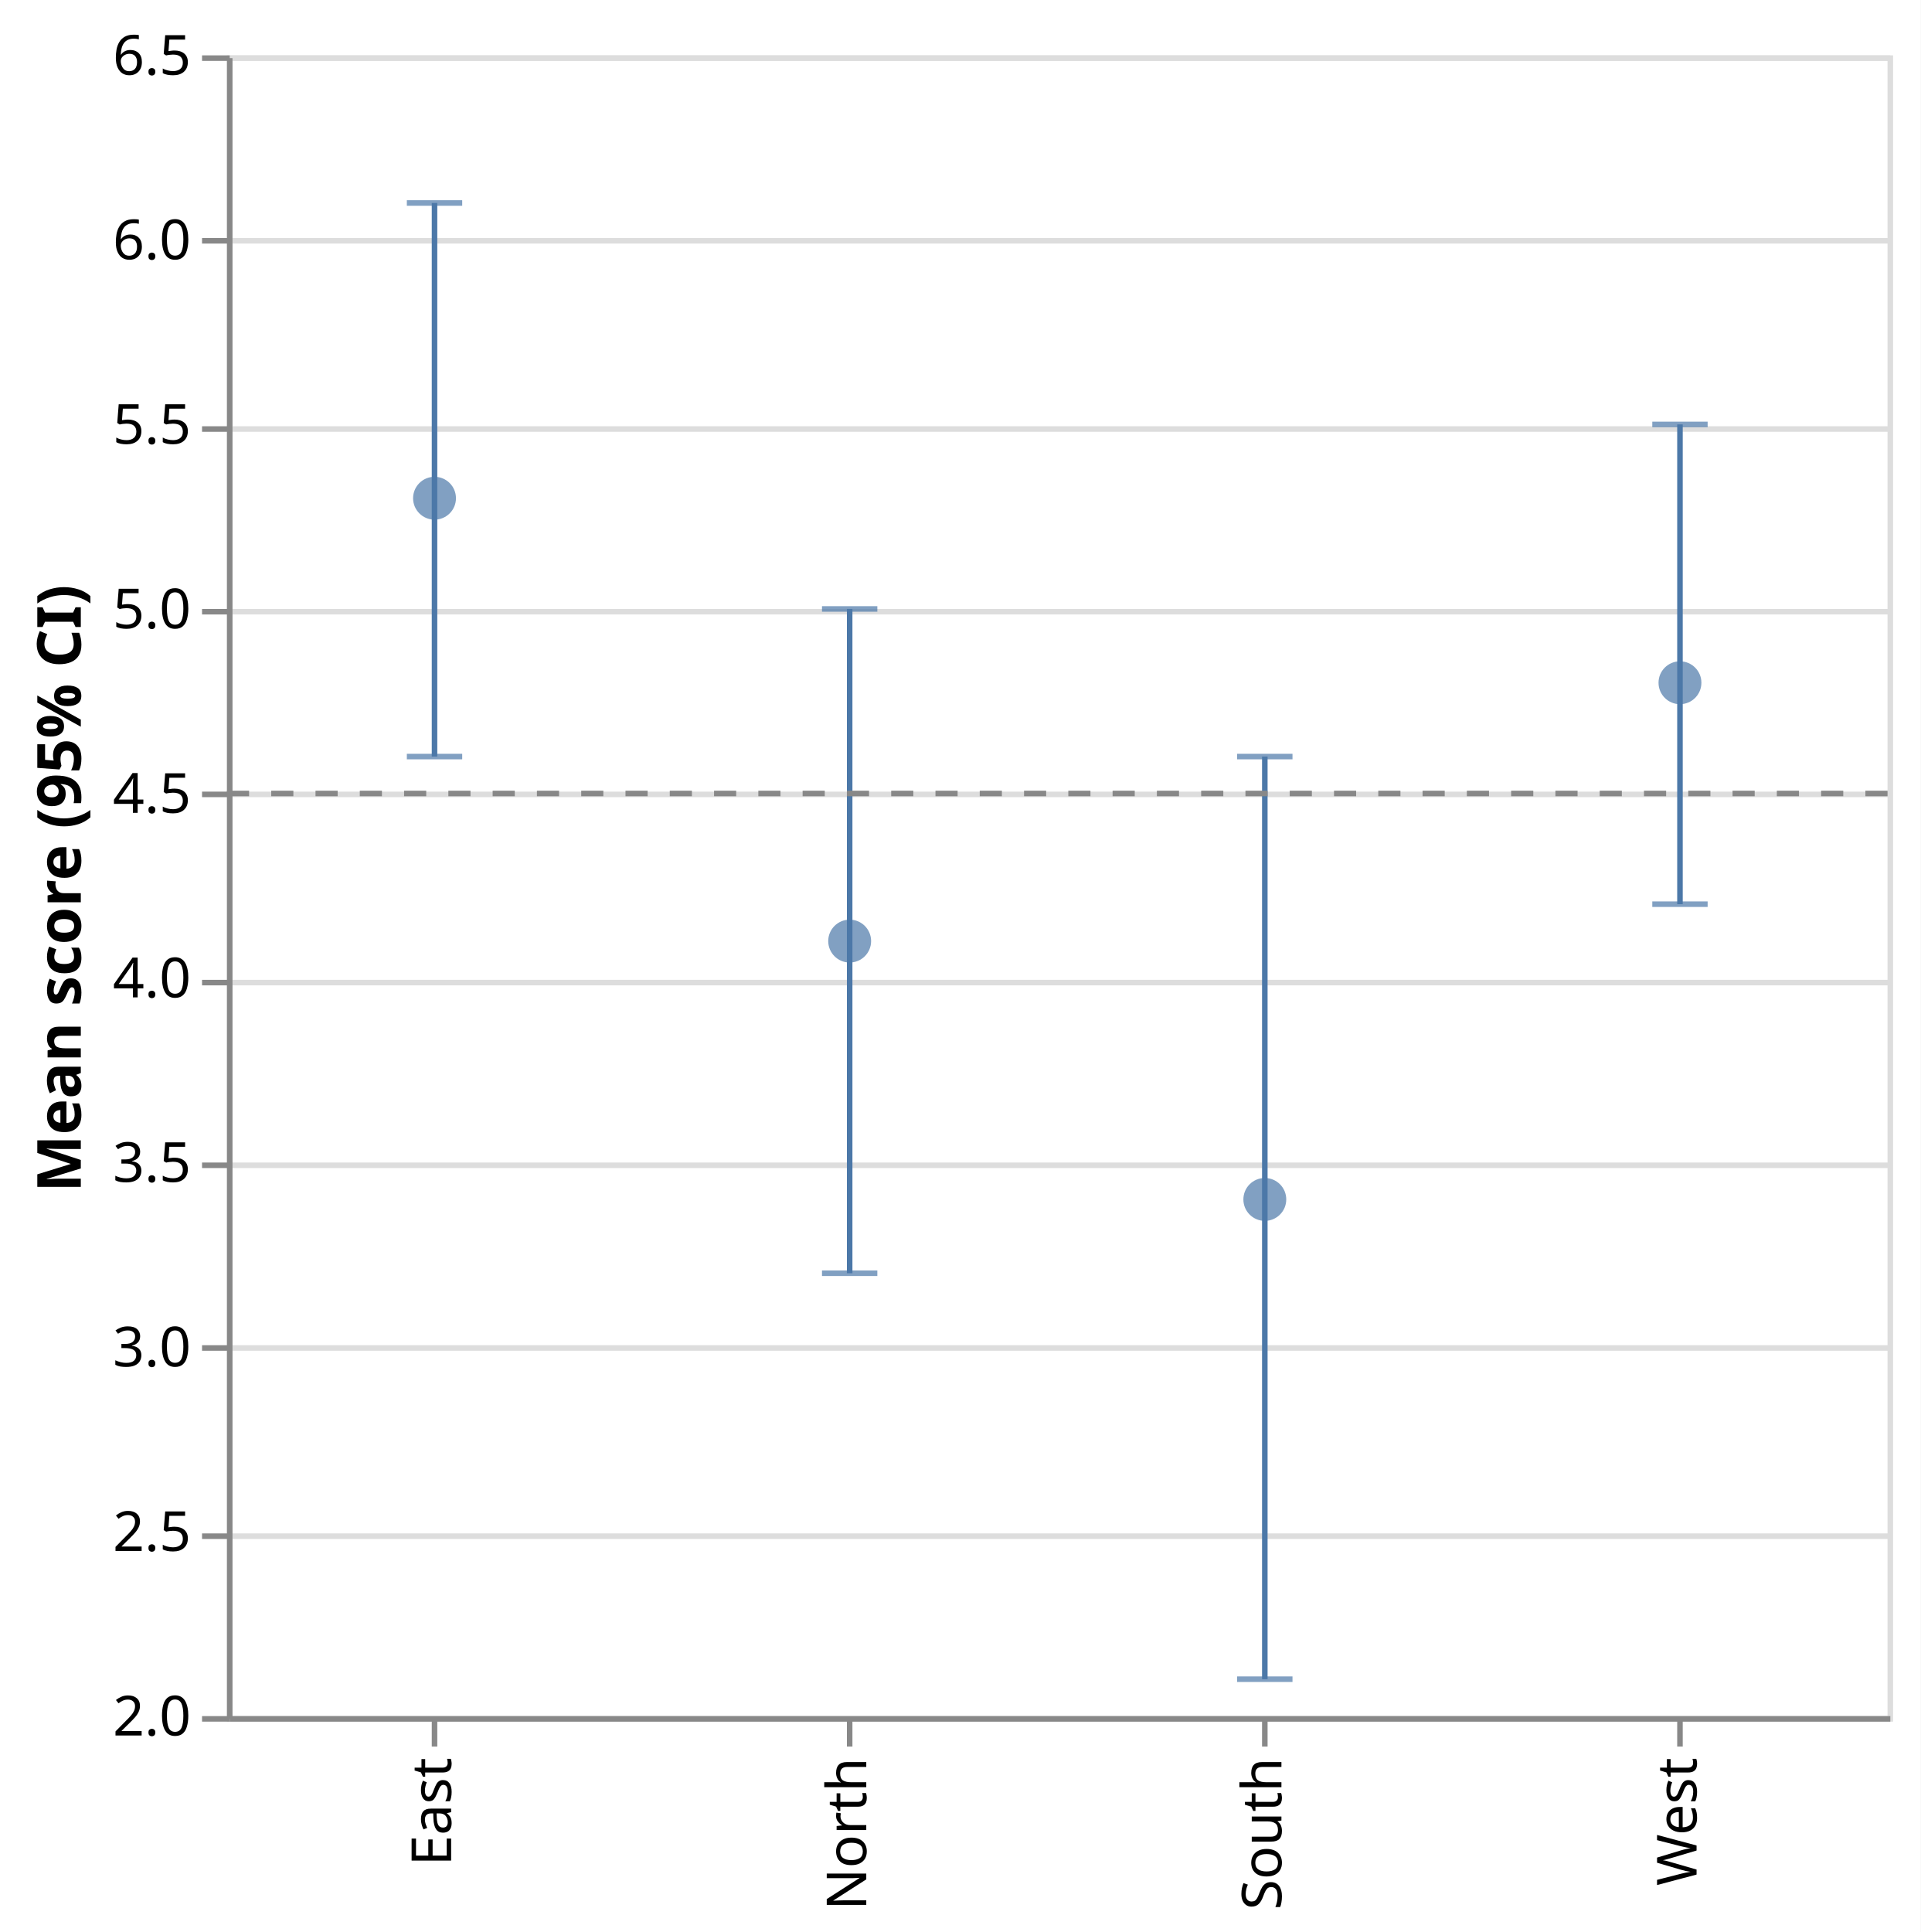
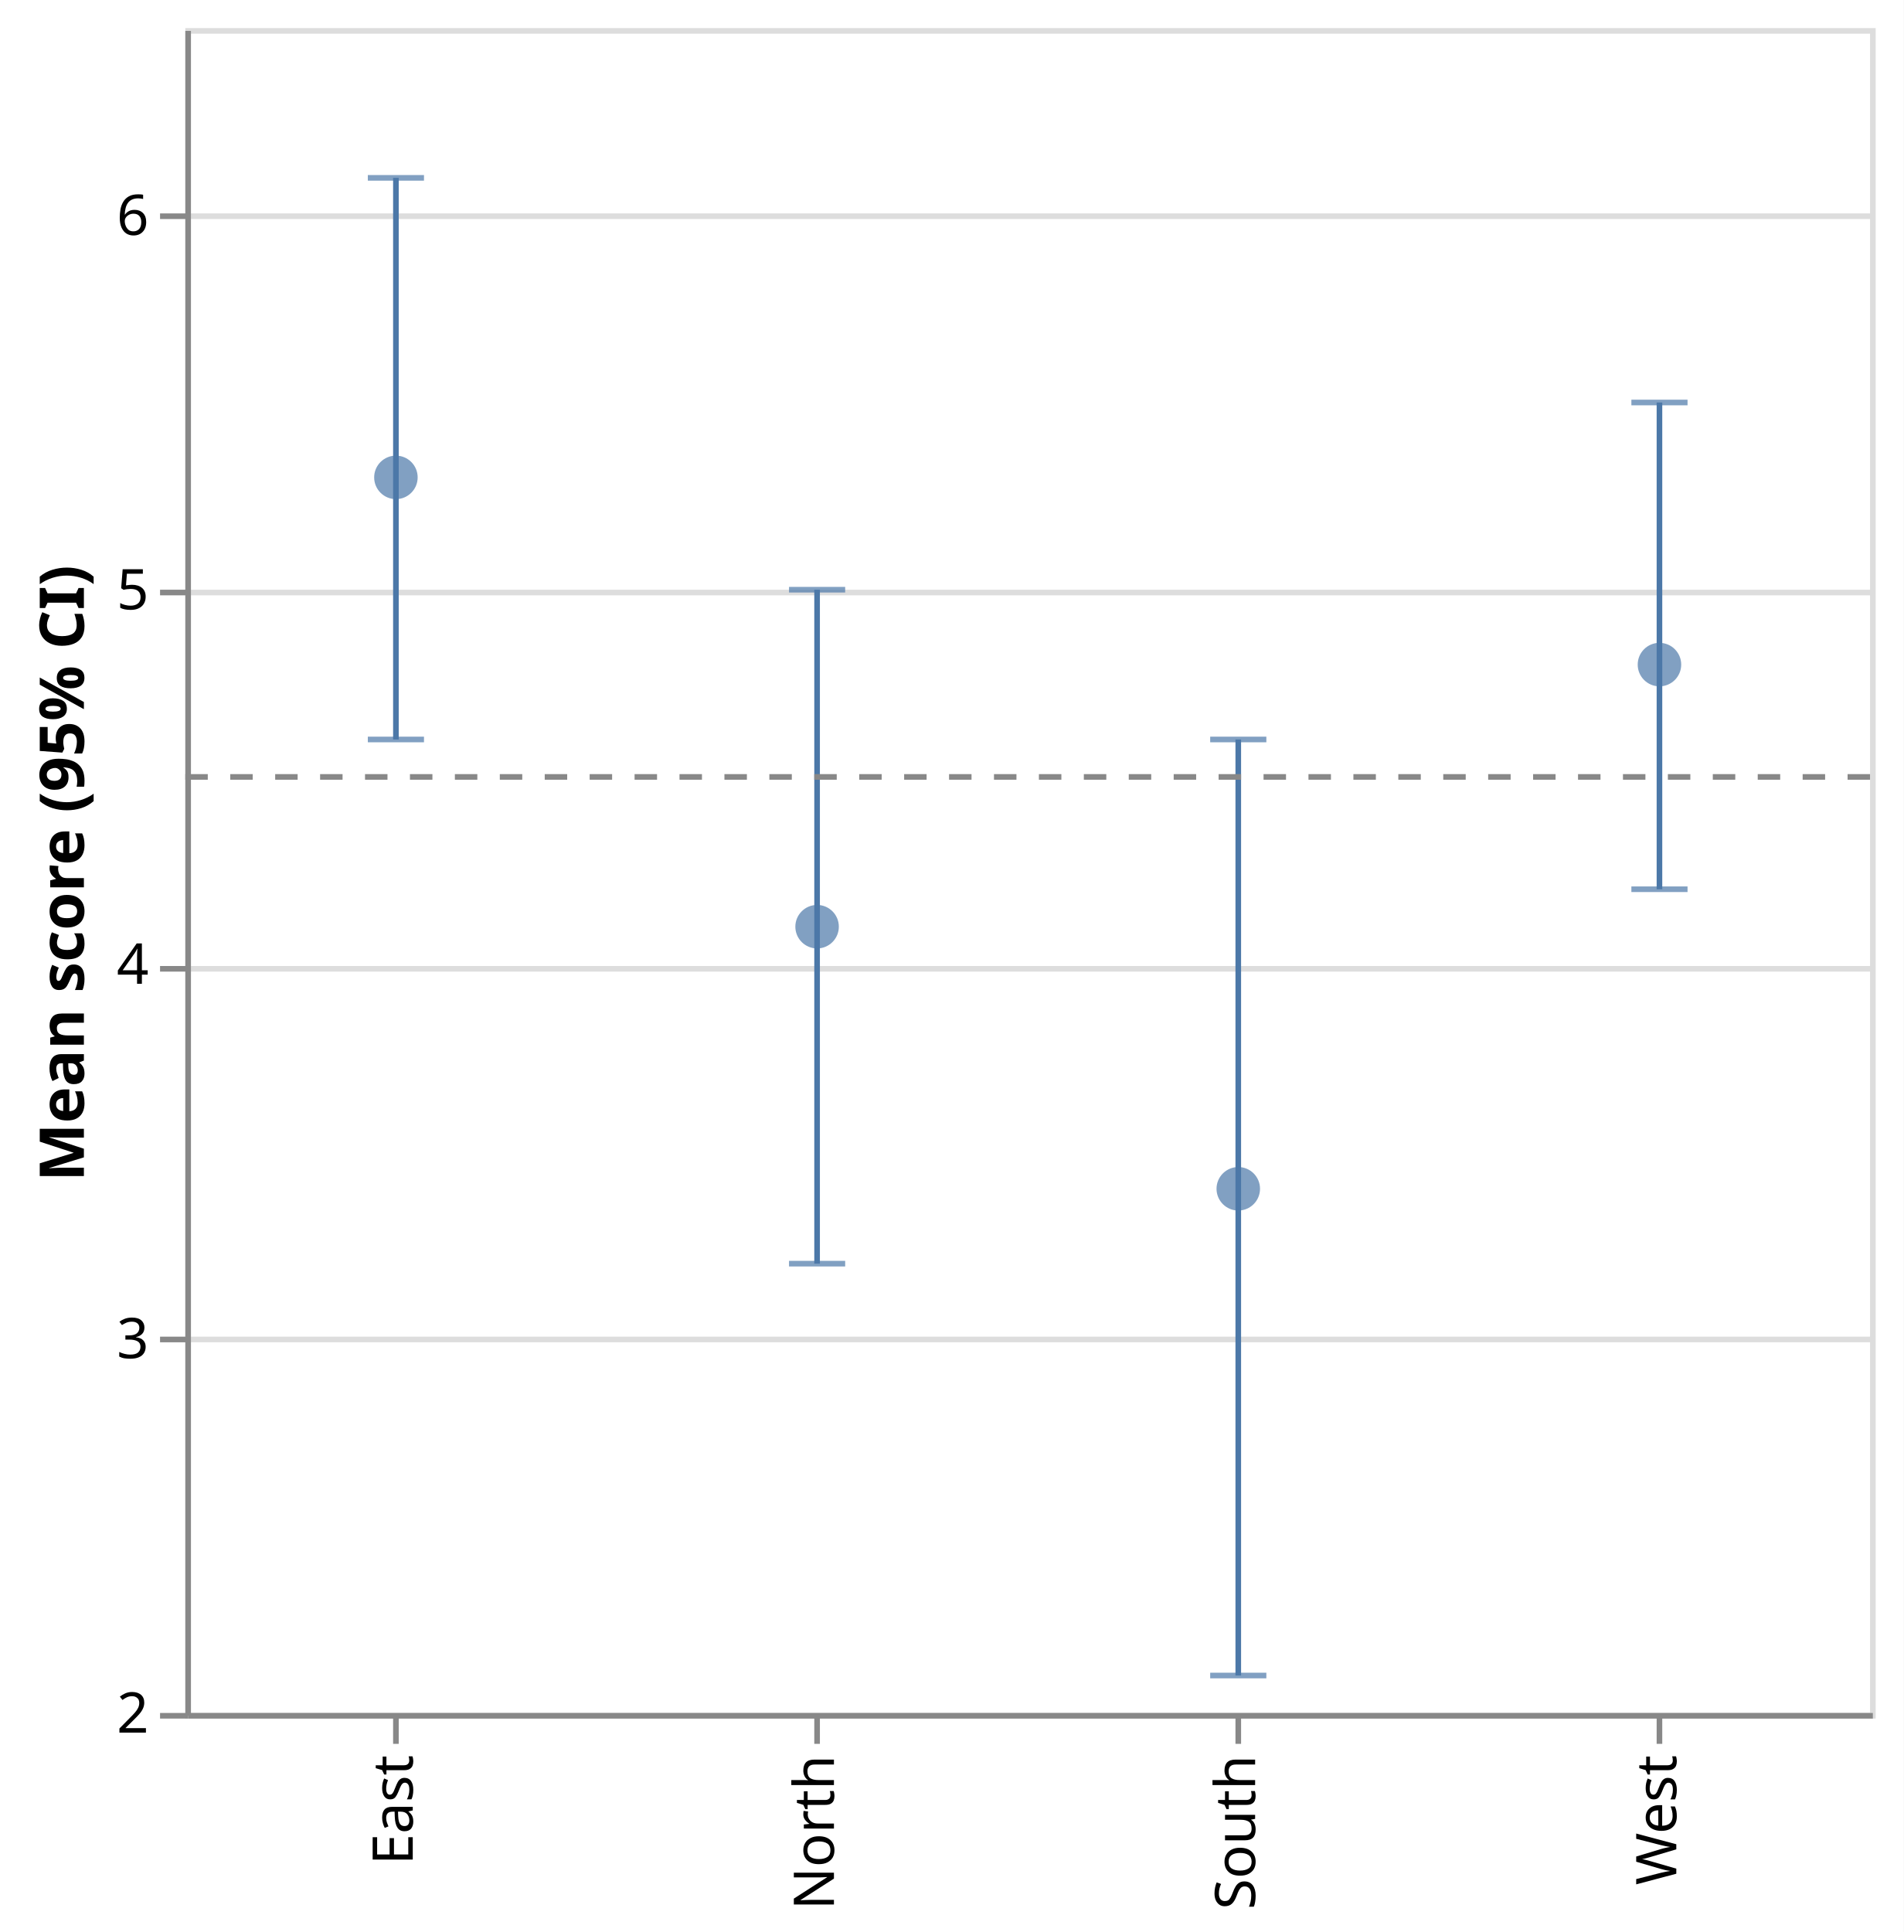
- <svg xmlns="http://www.w3.org/2000/svg" version="1.1" class="marks" width="347" height="349" viewBox="0 0 347 349">
-   <rect width="347" height="349" fill="white" />
-   <g fill="none" stroke-miterlimit="10" transform="translate(41,10)">
+ <svg xmlns="http://www.w3.org/2000/svg" version="1.1" class="marks" width="339" height="344" viewBox="0 0 339 344">
+   <rect width="339" height="344" fill="white" />
+   <g fill="none" stroke-miterlimit="10" transform="translate(33,5)">
    <g class="mark-group role-frame root" role="graphics-object" aria-roledescription="group mark container">
      <g transform="translate(0,0)">
        <path class="background" aria-hidden="true" d="M0.5,0.5h300v300h-300Z" stroke="#ddd" />
        <g>
          <g class="mark-group role-axis" aria-hidden="true">
            <g transform="translate(0.5,0.5)">
              <path class="background" aria-hidden="true" d="M0,0h0v0h0Z" pointer-events="none" />
              <g>
                <g class="mark-rule role-axis-grid" pointer-events="none">
                  <line transform="translate(0,300)" x2="300" y2="0" stroke="#ddd" stroke-width="1" opacity="1" />
-                   <line transform="translate(0,267)" x2="300" y2="0" stroke="#ddd" stroke-width="1" opacity="1" />
                  <line transform="translate(0,233)" x2="300" y2="0" stroke="#ddd" stroke-width="1" opacity="1" />
-                   <line transform="translate(0,200)" x2="300" y2="0" stroke="#ddd" stroke-width="1" opacity="1" />
                  <line transform="translate(0,167)" x2="300" y2="0" stroke="#ddd" stroke-width="1" opacity="1" />
-                   <line transform="translate(0,133)" x2="300" y2="0" stroke="#ddd" stroke-width="1" opacity="1" />
                  <line transform="translate(0,100)" x2="300" y2="0" stroke="#ddd" stroke-width="1" opacity="1" />
-                   <line transform="translate(0,67)" x2="300" y2="0" stroke="#ddd" stroke-width="1" opacity="1" />
                  <line transform="translate(0,33)" x2="300" y2="0" stroke="#ddd" stroke-width="1" opacity="1" />
-                   <line transform="translate(0,0)" x2="300" y2="0" stroke="#ddd" stroke-width="1" opacity="1" />
                </g>
              </g>
              <path class="foreground" aria-hidden="true" d="" pointer-events="none" display="none" />
            </g>
          </g>
          <g class="mark-group role-axis" role="graphics-symbol" aria-roledescription="axis" aria-label="X-axis for a discrete scale with 4 values: East, North, South, West">
            <g transform="translate(0.5,300.5)">
              <path class="background" aria-hidden="true" d="M0,0h0v0h0Z" pointer-events="none" />
              <g>
                <g class="mark-rule role-axis-tick" pointer-events="none">
                  <line transform="translate(37,0)" x2="0" y2="5" stroke="#888" stroke-width="1" opacity="1" />
                  <line transform="translate(112,0)" x2="0" y2="5" stroke="#888" stroke-width="1" opacity="1" />
                  <line transform="translate(187,0)" x2="0" y2="5" stroke="#888" stroke-width="1" opacity="1" />
                  <line transform="translate(262,0)" x2="0" y2="5" stroke="#888" stroke-width="1" opacity="1" />
                </g>
                <g class="mark-text role-axis-label" pointer-events="none">
                  <text text-anchor="end" transform="translate(37,7) rotate(270) translate(0,3)" font-family="sans-serif" font-size="10px" fill="#000" opacity="1">East</text>
                  <text text-anchor="end" transform="translate(112,7) rotate(270) translate(0,3)" font-family="sans-serif" font-size="10px" fill="#000" opacity="1">North</text>
                  <text text-anchor="end" transform="translate(187,7) rotate(270) translate(0,3)" font-family="sans-serif" font-size="10px" fill="#000" opacity="1">South</text>
                  <text text-anchor="end" transform="translate(262,7) rotate(270) translate(0,3)" font-family="sans-serif" font-size="10px" fill="#000" opacity="1">West</text>
                </g>
                <g class="mark-rule role-axis-domain" pointer-events="none">
                  <line transform="translate(0,0)" x2="300" y2="0" stroke="#888" stroke-width="1" opacity="1" />
                </g>
              </g>
              <path class="foreground" aria-hidden="true" d="" pointer-events="none" display="none" />
            </g>
          </g>
          <g class="mark-group role-axis" role="graphics-symbol" aria-roledescription="axis" aria-label="Y-axis titled 'Mean score (95% CI)' for a linear scale with values from 2 to 7">
            <g transform="translate(0.5,0.5)">
              <path class="background" aria-hidden="true" d="M0,0h0v0h0Z" pointer-events="none" />
              <g>
                <g class="mark-rule role-axis-tick" pointer-events="none">
                  <line transform="translate(0,300)" x2="-5" y2="0" stroke="#888" stroke-width="1" opacity="1" />
-                   <line transform="translate(0,267)" x2="-5" y2="0" stroke="#888" stroke-width="1" opacity="1" />
                  <line transform="translate(0,233)" x2="-5" y2="0" stroke="#888" stroke-width="1" opacity="1" />
-                   <line transform="translate(0,200)" x2="-5" y2="0" stroke="#888" stroke-width="1" opacity="1" />
                  <line transform="translate(0,167)" x2="-5" y2="0" stroke="#888" stroke-width="1" opacity="1" />
-                   <line transform="translate(0,133)" x2="-5" y2="0" stroke="#888" stroke-width="1" opacity="1" />
                  <line transform="translate(0,100)" x2="-5" y2="0" stroke="#888" stroke-width="1" opacity="1" />
-                   <line transform="translate(0,67)" x2="-5" y2="0" stroke="#888" stroke-width="1" opacity="1" />
                  <line transform="translate(0,33)" x2="-5" y2="0" stroke="#888" stroke-width="1" opacity="1" />
-                   <line transform="translate(0,0)" x2="-5" y2="0" stroke="#888" stroke-width="1" opacity="1" />
                </g>
                <g class="mark-text role-axis-label" pointer-events="none">
-                   <text text-anchor="end" transform="translate(-7,303)" font-family="sans-serif" font-size="10px" fill="#000" opacity="1">2.0</text>
-                   <text text-anchor="end" transform="translate(-7,269.6667)" font-family="sans-serif" font-size="10px" fill="#000" opacity="1">2.5</text>
-                   <text text-anchor="end" transform="translate(-7,236.3333)" font-family="sans-serif" font-size="10px" fill="#000" opacity="1">3.0</text>
-                   <text text-anchor="end" transform="translate(-7,203)" font-family="sans-serif" font-size="10px" fill="#000" opacity="1">3.5</text>
-                   <text text-anchor="end" transform="translate(-7,169.6667)" font-family="sans-serif" font-size="10px" fill="#000" opacity="1">4.0</text>
-                   <text text-anchor="end" transform="translate(-7,136.3333)" font-family="sans-serif" font-size="10px" fill="#000" opacity="1">4.5</text>
-                   <text text-anchor="end" transform="translate(-7,103)" font-family="sans-serif" font-size="10px" fill="#000" opacity="1">5.0</text>
-                   <text text-anchor="end" transform="translate(-7,69.66667)" font-family="sans-serif" font-size="10px" fill="#000" opacity="1">5.5</text>
-                   <text text-anchor="end" transform="translate(-7,36.33333)" font-family="sans-serif" font-size="10px" fill="#000" opacity="1">6.0</text>
-                   <text text-anchor="end" transform="translate(-7,3)" font-family="sans-serif" font-size="10px" fill="#000" opacity="1">6.5</text>
+                   <text text-anchor="end" transform="translate(-7,303)" font-family="sans-serif" font-size="10px" fill="#000" opacity="1">2</text>
+                   <text text-anchor="end" transform="translate(-7,236.3333)" font-family="sans-serif" font-size="10px" fill="#000" opacity="1">3</text>
+                   <text text-anchor="end" transform="translate(-7,169.6667)" font-family="sans-serif" font-size="10px" fill="#000" opacity="1">4</text>
+                   <text text-anchor="end" transform="translate(-7,103)" font-family="sans-serif" font-size="10px" fill="#000" opacity="1">5</text>
+                   <text text-anchor="end" transform="translate(-7,36.33333)" font-family="sans-serif" font-size="10px" fill="#000" opacity="1">6</text>
                </g>
                <g class="mark-rule role-axis-domain" pointer-events="none">
                  <line transform="translate(0,300)" x2="0" y2="-300" stroke="#888" stroke-width="1" opacity="1" />
                </g>
                <g class="mark-text role-axis-title" pointer-events="none">
-                   <text text-anchor="middle" transform="translate(-24.90137,150) rotate(-90) translate(0,-2)" font-family="sans-serif" font-size="11px" font-weight="bold" fill="#000" opacity="1">Mean score (95% CI)</text>
+                   <text text-anchor="middle" transform="translate(-16.56152,150) rotate(-90) translate(0,-2)" font-family="sans-serif" font-size="11px" font-weight="bold" fill="#000" opacity="1">Mean score (95% CI)</text>
                </g>
              </g>
              <path class="foreground" aria-hidden="true" d="" pointer-events="none" display="none" />
            </g>
          </g>
          <g class="mark-rect role-mark layer_0_layer_0_marks" aria-hidden="true">
            <path d="M107.5,219.5h10v1h-10Z" fill="#4C78A8" opacity="0.7" />
            <path d="M32.5,126.167h10v1h-10Z" fill="#4C78A8" opacity="0.7" />
            <path d="M182.5,292.833h10v1h-10Z" fill="#4C78A8" opacity="0.7" />
            <path d="M257.5,152.833h10v1h-10Z" fill="#4C78A8" opacity="0.7" />
          </g>
          <g class="mark-rect role-mark layer_0_layer_1_marks" aria-hidden="true">
            <path d="M107.5,99.5h10v1h-10Z" fill="#4C78A8" opacity="0.7" />
            <path d="M32.5,26.167h10v1h-10Z" fill="#4C78A8" opacity="0.7" />
            <path d="M182.5,126.167h10v1h-10Z" fill="#4C78A8" opacity="0.7" />
            <path d="M257.5,66.167h10v1h-10Z" fill="#4C78A8" opacity="0.7" />
          </g>
          <g class="mark-rule role-mark layer_0_layer_2_marks" role="graphics-object" aria-roledescription="rule mark container">
            <line aria-label="site: North; Mean score (95% CI): 3.2; upper_lower: 5; upper: 5; lower: 3.2" role="graphics-symbol" aria-roledescription="errorbar" transform="translate(112.5,220)" x2="0" y2="-120" stroke="#4C78A8" />
            <line aria-label="site: East; Mean score (95% CI): 4.6; upper_lower: 6.1; upper: 6.1; lower: 4.6" role="graphics-symbol" aria-roledescription="errorbar" transform="translate(37.5,126.6667)" x2="0" y2="-100" stroke="#4C78A8" />
            <line aria-label="site: South; Mean score (95% CI): 2.1; upper_lower: 4.6; upper: 4.6; lower: 2.1" role="graphics-symbol" aria-roledescription="errorbar" transform="translate(187.5,293.3333)" x2="0" y2="-166.667" stroke="#4C78A8" />
            <line aria-label="site: West; Mean score (95% CI): 4.2; upper_lower: 5.5; upper: 5.5; lower: 4.2" role="graphics-symbol" aria-roledescription="errorbar" transform="translate(262.5,153.3333)" x2="0" y2="-86.667" stroke="#4C78A8" />
          </g>
          <g class="mark-symbol role-mark layer_1_marks" role="graphics-object" aria-roledescription="symbol mark container">
            <path aria-label="site: North; Mean score (95% CI): 4.1" role="graphics-symbol" aria-roledescription="point" transform="translate(112.5,160)" d="M3.873,0A3.873,3.873,0,1,1,-3.873,0A3.873,3.873,0,1,1,3.873,0" fill="#4c78a8" stroke-width="2" opacity="0.7" />
            <path aria-label="site: East; Mean score (95% CI): 5.3" role="graphics-symbol" aria-roledescription="point" transform="translate(37.5,80)" d="M3.873,0A3.873,3.873,0,1,1,-3.873,0A3.873,3.873,0,1,1,3.873,0" fill="#4c78a8" stroke-width="2" opacity="0.7" />
            <path aria-label="site: South; Mean score (95% CI): 3.4" role="graphics-symbol" aria-roledescription="point" transform="translate(187.5,206.6667)" d="M3.873,0A3.873,3.873,0,1,1,-3.873,0A3.873,3.873,0,1,1,3.873,0" fill="#4c78a8" stroke-width="2" opacity="0.7" />
            <path aria-label="site: West; Mean score (95% CI): 4.8" role="graphics-symbol" aria-roledescription="point" transform="translate(262.5,113.3333)" d="M3.873,0A3.873,3.873,0,1,1,-3.873,0A3.873,3.873,0,1,1,3.873,0" fill="#4c78a8" stroke-width="2" opacity="0.7" />
          </g>
          <g class="mark-rule role-mark layer_2_marks" role="graphics-symbol" aria-roledescription="rule mark container">
            <line transform="translate(300,133.3333)" x2="-300" y2="0" stroke="#888888" stroke-dasharray="4,4" />
          </g>
        </g>
        <path class="foreground" aria-hidden="true" d="" display="none" />
      </g>
    </g>
  </g>
</svg>
